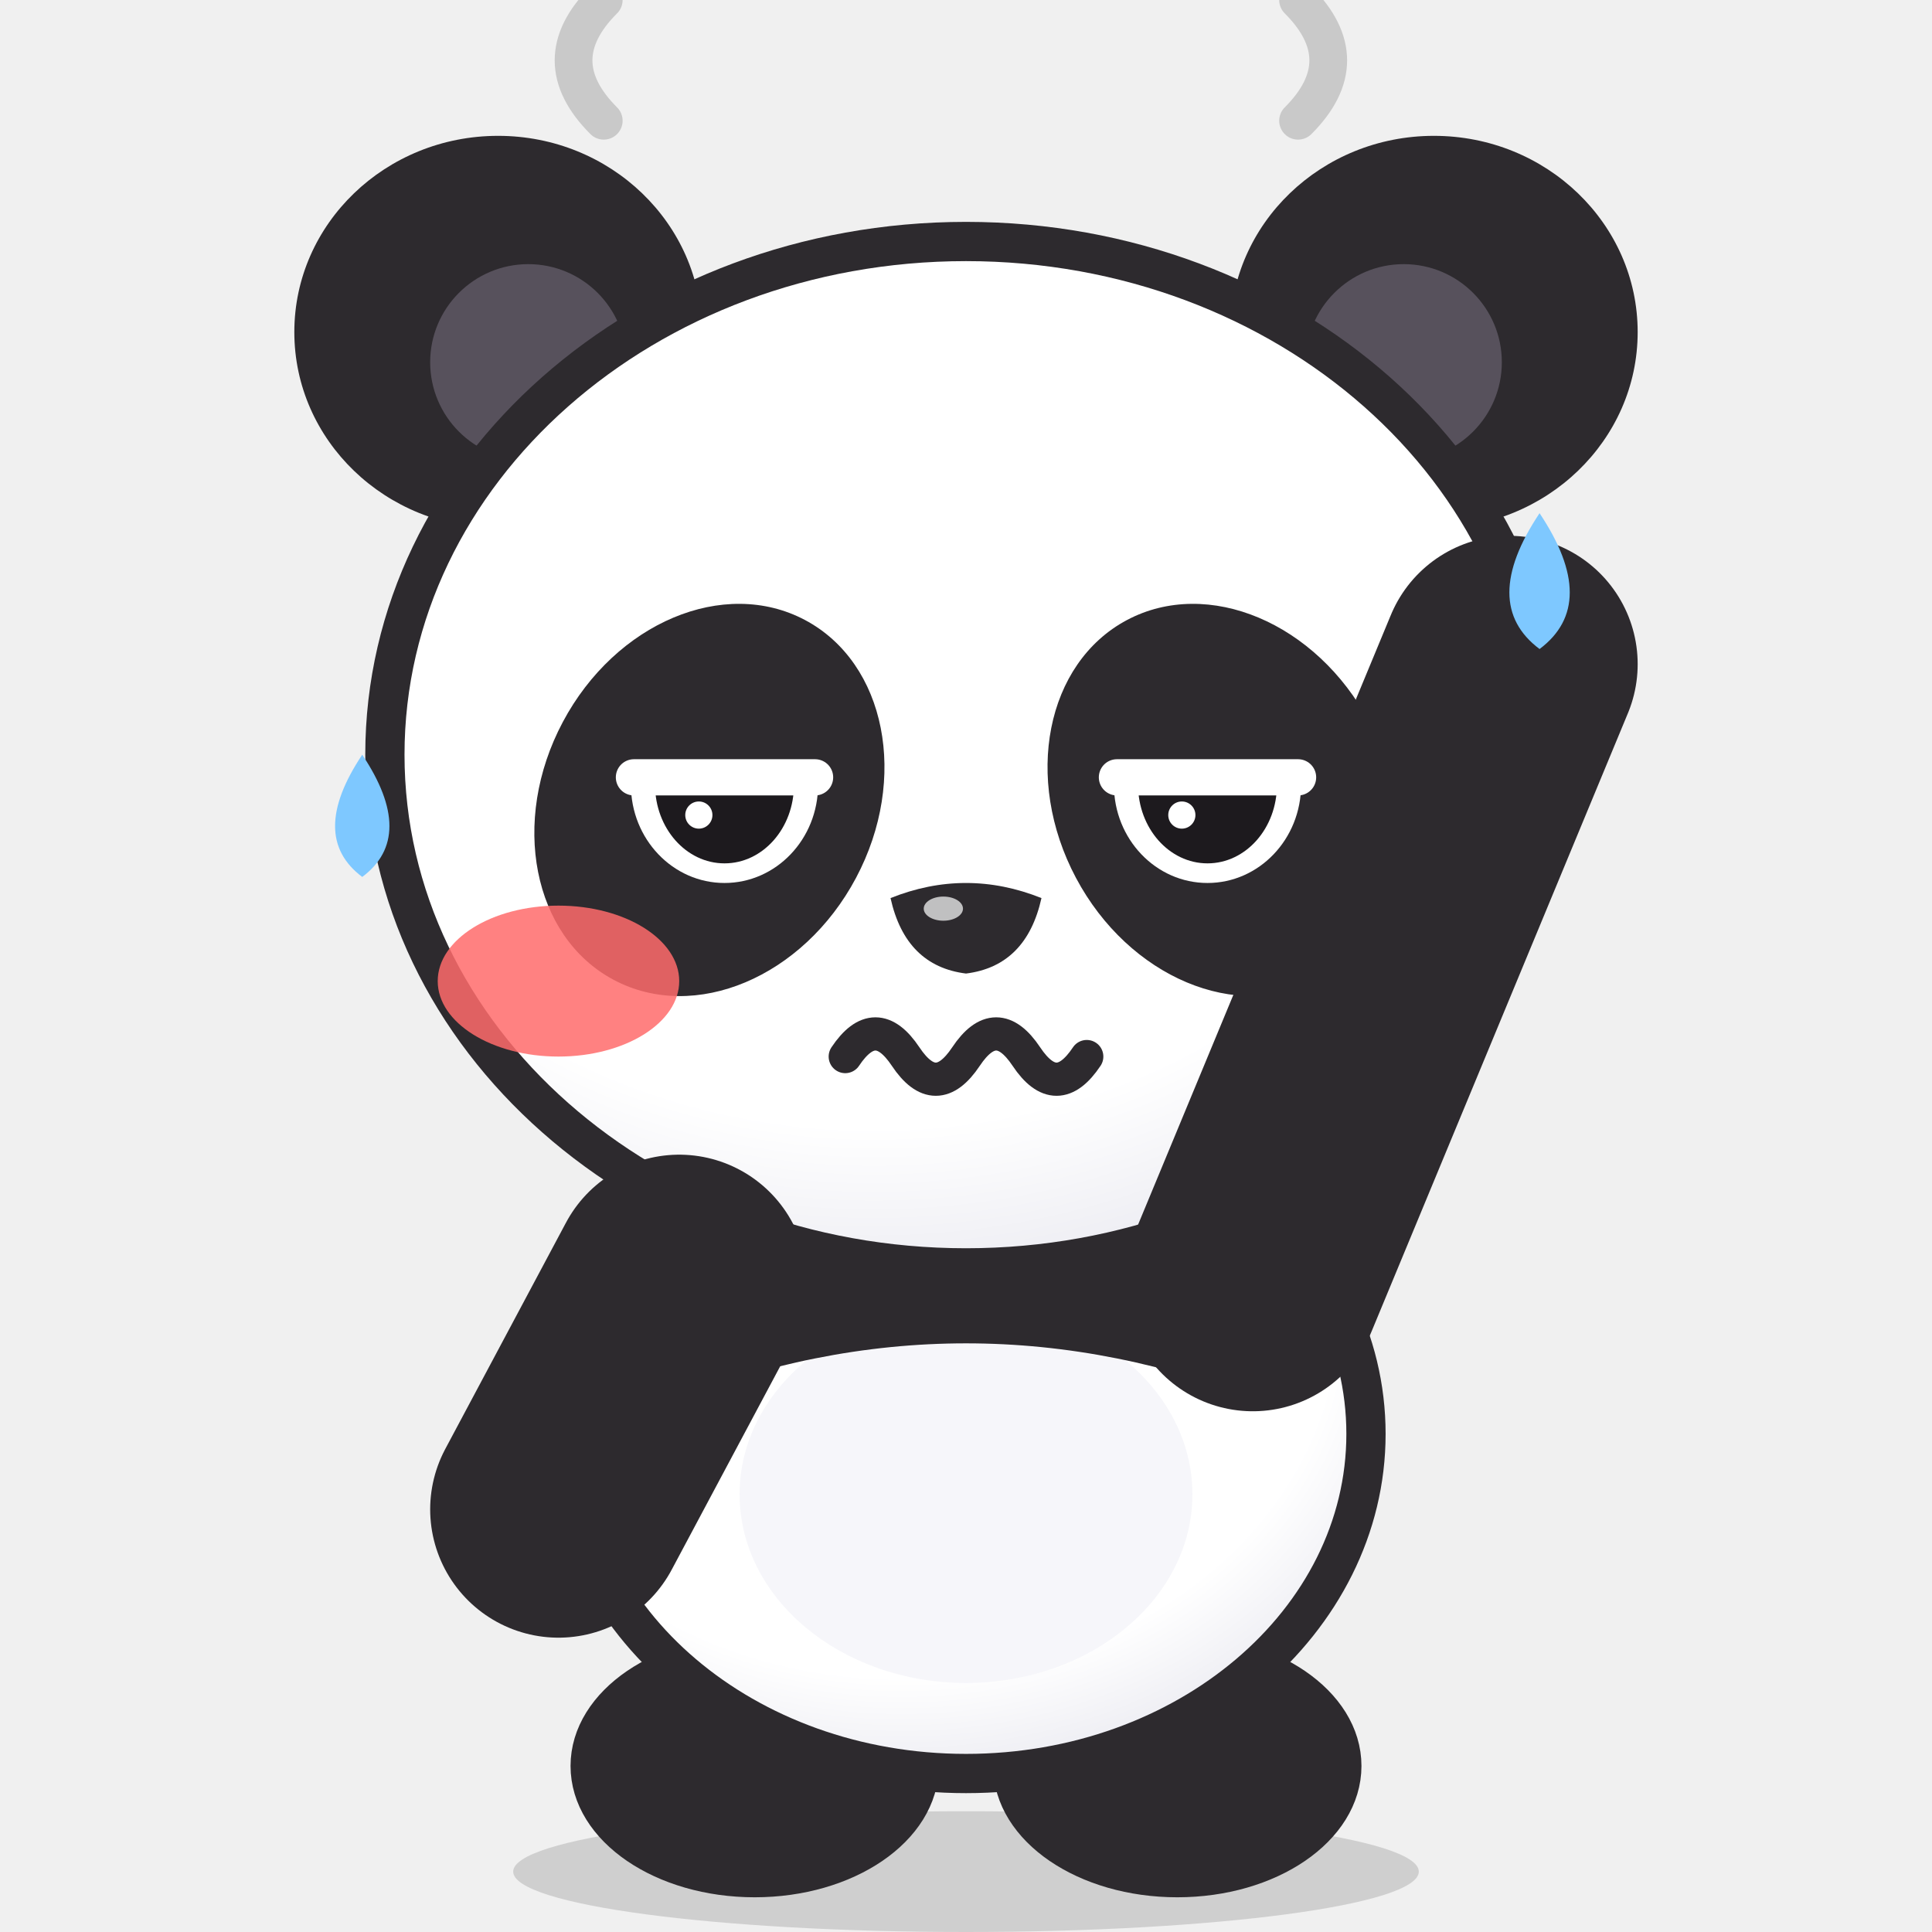
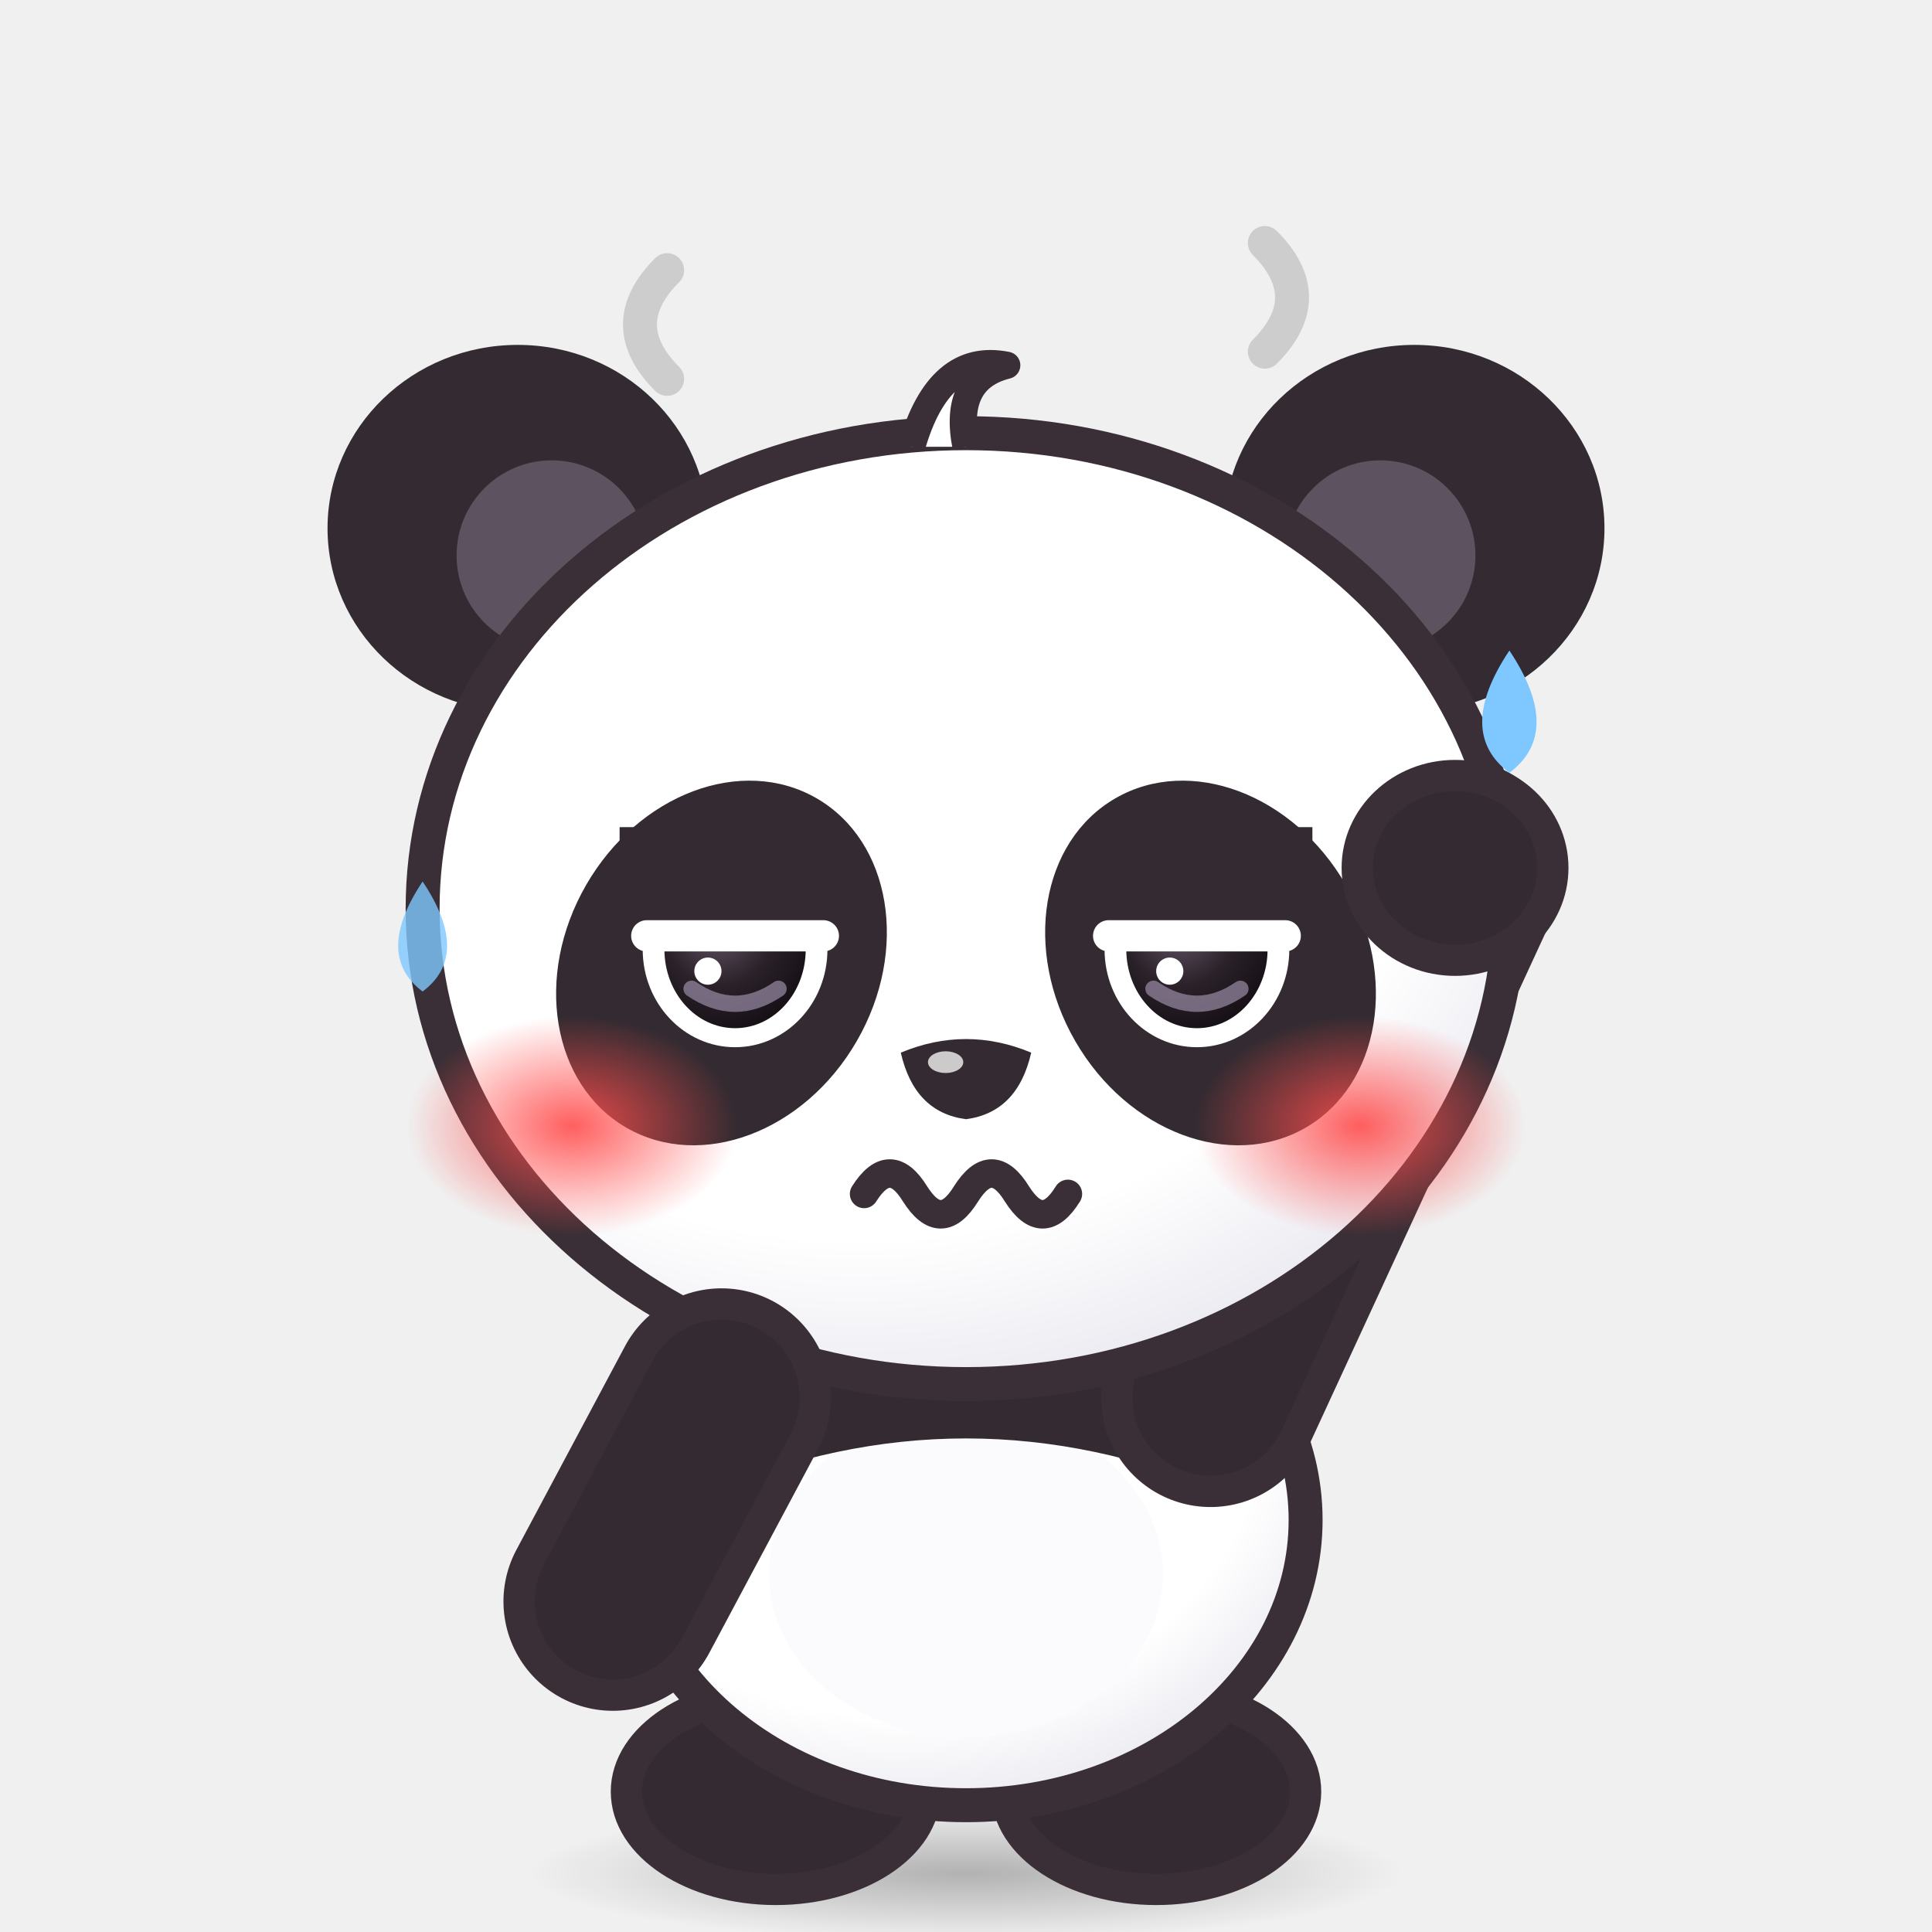
<svg xmlns="http://www.w3.org/2000/svg" viewBox="0 0 128 128" width="128" height="128">
  <defs>
-     <radialGradient id="furpandasweat0" cx="42%" cy="32%" r="75%">
+     <radialGradient id="fur" cx="40%" cy="30%" r="78%">
      <stop offset="0" stop-color="#ffffff" />
-       <stop offset="0.72" stop-color="#ffffff" />
-       <stop offset="1" stop-color="#e6e6ee" />
+       <stop offset="0.7" stop-color="#ffffff" />
+       <stop offset="1" stop-color="#e4e3ec" />
+     </radialGradient>
+     <radialGradient id="pupil" cx="38%" cy="32%" r="75%">
+       <stop offset="0" stop-color="#6a5c6e" />
+       <stop offset="0.55" stop-color="#2a2129" />
+       <stop offset="1" stop-color="#140f14" />
+     </radialGradient>
+     <radialGradient id="blush">
+       <stop offset="0" stop-color="#ff8fab" stop-opacity=".85" />
+       <stop offset="1" stop-color="#ff8fab" stop-opacity="0" />
+     </radialGradient>
+     <radialGradient id="hot">
+       <stop offset="0" stop-color="#ff4d4d" stop-opacity=".9" />
+       <stop offset="1" stop-color="#ff4d4d" stop-opacity="0" />
+     </radialGradient>
+     <radialGradient id="shadow">
+       <stop offset="0" stop-color="#000" stop-opacity=".26" />
+       <stop offset="1" stop-color="#000" stop-opacity="0" />
    </radialGradient>
  </defs>
-   <ellipse cx="64" cy="124" rx="30" ry="4" fill="#000" opacity=".14" />
-   <g transform="translate(0 0) scale(1) rotate(0 64 122)">
-     <ellipse cx="50" cy="117" rx="11" ry="7.5" fill="#2d2a2e" stroke="#2d2a2e" stroke-width="2.4" transform="rotate(0 50 117)" />
-     <ellipse cx="78" cy="117" rx="11" ry="7.5" fill="#2d2a2e" stroke="#2d2a2e" stroke-width="2.4" transform="rotate(0 78 117)" />
-     <ellipse cx="64" cy="95" rx="26.5" ry="22.5" fill="url(#furpandasweat0)" stroke="#2d2a2e" stroke-width="2.6" />
-     <ellipse cx="64" cy="99" rx="15" ry="12.5" fill="#f6f6fa" />
-     <path d="M38 83 q26 -12 52 0 q-2 8 -6 10 q-20 -8 -40 0 q-4 -2 -6 -10z" fill="#2d2a2e" />
-     <g transform="rotate(0 38 30)">
-       <ellipse cx="33" cy="22" rx="13.5" ry="13" fill="#2d2a2e" />
-       <ellipse cx="35" cy="24" rx="6.5" ry="6.5" fill="#57515c" />
+   <g transform="translate(64 125) scale(0.9) translate(-64 -125)">
+     <ellipse cx="64" cy="124" rx="32" ry="5" fill="url(#shadow)" />
+     <g transform="translate(0 0) scale(1) rotate(0 64 124)">
+       <g transform="translate(64 124) scale(1 1) translate(-64 -124)">
+         <ellipse cx="50" cy="118" rx="11" ry="7.2" fill="#332b31" stroke="#3a2f36" stroke-width="2.3" transform="rotate(0 50 118)" />
+         <ellipse cx="78" cy="118" rx="11" ry="7.2" fill="#332b31" stroke="#3a2f36" stroke-width="2.3" transform="rotate(0 78 118)" />
+         <ellipse cx="64" cy="98" rx="25" ry="21" fill="url(#fur)" stroke="#3a2f36" stroke-width="2.5" />
+         <ellipse cx="64" cy="102" rx="14.5" ry="12" fill="#fbfbfe" />
+         <path d="M39 86 q25 -12 50 0 q-2 8 -6 10 q-19 -8 -38 0 q-4 -2 -6 -10z" fill="#332b31" />
+         <line x1="82" y1="89" x2="100" y2="50" stroke-linecap="round" stroke="#3a2f36" stroke-width="16.1" />
+         <line x1="82" y1="89" x2="100" y2="50" stroke-linecap="round" stroke="#332b31" stroke-width="11.5" />
+         <g transform="translate(0 0) rotate(0 64 81)">
+           <g transform="rotate(0 38 33)">
+             <ellipse cx="31" cy="25" rx="14" ry="13.5" fill="#332b31" />
+             <ellipse cx="33.5" cy="27" rx="7" ry="7" fill="#5d5360" />
+           </g>
+           <g transform="rotate(0 90 33)">
+             <ellipse cx="97" cy="25" rx="14" ry="13.5" fill="#332b31" />
+             <ellipse cx="94.5" cy="27" rx="7" ry="7" fill="#5d5360" />
+           </g>
+           <ellipse cx="64" cy="53" rx="40" ry="35" fill="url(#fur)" stroke="#3a2f36" stroke-width="2.5" />
+           <path d="M60 19 q2 -7 7 -6 q-4 1 -3 6" fill="#ffffff" stroke="#3a2f36" stroke-width="2" stroke-linejoin="round" />
+           <ellipse cx="46" cy="57" rx="11.5" ry="14" fill="#332b31" transform="rotate(30 46 57)" />
+           <ellipse cx="82" cy="57" rx="11.5" ry="14" fill="#332b31" transform="rotate(-30 82 57)" />
+           <ellipse cx="47" cy="56" rx="6.8" ry="7.2" fill="#fff" />
+           <ellipse cx="47" cy="56" rx="5.2" ry="5.8" fill="url(#pupil)" />
+           <path d="M43.8 58.9 q3.2 2.2 6.4 0" fill="none" stroke="#9a8ca6" stroke-width="1.2" stroke-linecap="round" opacity=".7" />
+           <ellipse cx="49" cy="53.8" rx="2.3" ry="2.3" fill="#fff" />
+           <ellipse cx="45" cy="57.6" rx="1" ry="1" fill="#fff" />
+           <path d="M38.5 47 h17 v8 h-17 z" fill="#332b31" />
+           <path d="M40.5 55 h13" fill="none" stroke="#fff" stroke-width="2.3" stroke-linecap="round" stroke-linejoin="round" />
+           <ellipse cx="81" cy="56" rx="6.8" ry="7.2" fill="#fff" />
+           <ellipse cx="81" cy="56" rx="5.2" ry="5.8" fill="url(#pupil)" />
+           <path d="M77.8 58.9 q3.2 2.2 6.4 0" fill="none" stroke="#9a8ca6" stroke-width="1.2" stroke-linecap="round" opacity=".7" />
+           <ellipse cx="83" cy="53.8" rx="2.3" ry="2.3" fill="#fff" />
+           <ellipse cx="79" cy="57.6" rx="1" ry="1" fill="#fff" />
+           <path d="M72.5 47 h17 v8 h-17 z" fill="#332b31" />
+           <path d="M74.5 55 h13" fill="none" stroke="#fff" stroke-width="2.3" stroke-linecap="round" stroke-linejoin="round" />
+           <ellipse cx="35" cy="69" rx="12.2" ry="8.1" fill="url(#hot)" />
+           <ellipse cx="93" cy="69" rx="12.2" ry="8.1" fill="url(#hot)" />
+           <path d="M59.2 63.6 q4.8 -2 9.6 0 q-1 4.4 -4.8 4.9 q-3.8 -0.5 -4.8 -4.9z" fill="#332b31" />
+           <ellipse cx="62.5" cy="64.3" rx="1.3" ry="0.8" fill="#fff" opacity=".75" />
+           <path d="M56.5 74 q1.9 -3 3.75 0 q1.9 3 3.75 0 q1.9 -3 3.75 0 q1.9 3 3.75 0" fill="none" stroke="#3a2f36" stroke-width="2.1" stroke-linecap="round" stroke-linejoin="round" />
+         </g>
+         <line x1="46" y1="89" x2="38" y2="104" stroke-linecap="round" stroke="#3a2f36" stroke-width="16.1" />
+         <line x1="46" y1="89" x2="38" y2="104" stroke-linecap="round" stroke="#332b31" stroke-width="11.5" />
+         <ellipse cx="100" cy="50" rx="7.2" ry="6.8" fill="#332b31" stroke="#3a2f36" stroke-width="2.3" />
+         <path transform="translate(104 34) scale(1)" d="M0 0 q-4 6 0 9 q4 -3 0 -9z" fill="#7ec8ff" opacity="1" />
+         <path transform="translate(24 51) scale(0.9)" d="M0 0 q-4 6 0 9 q4 -3 0 -9z" fill="#7ec8ff" opacity="0.8" />
+         <path d="M42 14 q-4 -4 0 -8 M86 12 q4 -4 0 -8" fill="none" stroke="#c9c9c9" stroke-width="2.5" stroke-linecap="round" opacity=".9" />
+       </g>
    </g>
-     <g transform="rotate(0 90 30)">
-       <ellipse cx="95" cy="22" rx="13.5" ry="13" fill="#2d2a2e" />
-       <ellipse cx="93" cy="24" rx="6.5" ry="6.5" fill="#57515c" />
-     </g>
-     <ellipse cx="64" cy="50" rx="38.5" ry="34" fill="url(#furpandasweat0)" stroke="#2d2a2e" stroke-width="2.6" />
-     <ellipse cx="47" cy="53" rx="11" ry="13.5" fill="#2d2a2e" transform="rotate(28 47 53)" />
-     <ellipse cx="81" cy="53" rx="11" ry="13.5" fill="#2d2a2e" transform="rotate(-28 81 53)" />
-     <ellipse cx="48" cy="52" rx="6.2" ry="6.5" fill="#fff" />
-     <ellipse cx="48" cy="52" rx="4.6" ry="5.2" fill="#1d1a1e" />
-     <ellipse cx="49.9" cy="49.8" rx="1.9" ry="1.9" fill="#fff" />
-     <ellipse cx="46.3" cy="54" rx="0.9" ry="0.9" fill="#fff" />
-     <path d="M40.5 44 h15 v7.5 h-15 z" fill="#2d2a2e" />
-     <path d="M42 51.5 h12" fill="none" stroke="#fff" stroke-width="2.4" stroke-linecap="round" stroke-linejoin="round" />
-     <ellipse cx="80" cy="52" rx="6.2" ry="6.5" fill="#fff" />
-     <ellipse cx="80" cy="52" rx="4.6" ry="5.2" fill="#1d1a1e" />
-     <ellipse cx="81.9" cy="49.8" rx="1.9" ry="1.9" fill="#fff" />
-     <ellipse cx="78.3" cy="54" rx="0.9" ry="0.9" fill="#fff" />
-     <path d="M72.5 44 h15 v7.5 h-15 z" fill="#2d2a2e" />
-     <path d="M74 51.5 h12" fill="none" stroke="#fff" stroke-width="2.4" stroke-linecap="round" stroke-linejoin="round" />
-     <ellipse cx="37" cy="65" rx="8" ry="5" fill="#ff6b6b" opacity="0.85" />
-     <ellipse cx="91" cy="65" rx="8" ry="5" fill="#ff6b6b" opacity="0.85" />
-     <path d="M59 59.5 q5 -2 10 0 q-1 4.5 -5 5 q-4 -0.5 -5 -5z" fill="#2d2a2e" />
-     <ellipse cx="62.5" cy="60.2" rx="1.3" ry="0.8" fill="#fff" opacity=".7" />
-     <path d="M56 70 q2 -3 4 0 q2 3 4 0 q2 -3 4 0 q2 3 4 0" fill="none" stroke="#2d2a2e" stroke-width="2.2" stroke-linecap="round" stroke-linejoin="round" />
-     <line x1="45" y1="85" x2="37" y2="100" stroke-linecap="round" stroke="#2d2a2e" stroke-width="17" />
-     <line x1="45" y1="85" x2="37" y2="100" stroke-linecap="round" stroke="#2d2a2e" stroke-width="12" />
-     <line x1="83" y1="85" x2="100" y2="44" stroke-linecap="round" stroke="#2d2a2e" stroke-width="17" />
-     <line x1="83" y1="85" x2="100" y2="44" stroke-linecap="round" stroke="#2d2a2e" stroke-width="12" />
-     <path transform="translate(102 34) scale(1)" d="M0 0 q-4 6 0 9 q4 -3 0 -9z" fill="#7ec8ff" />
-     <path transform="translate(24 50) scale(0.9)" d="M0 0 q-4 6 0 9 q4 -3 0 -9z" fill="#7ec8ff" />
-     <path d="M40 8 q-4 -4 0 -8 M86 8 q4 -4 0 -8" fill="none" stroke="#c9c9c9" stroke-width="2.5" stroke-linecap="round" />
  </g>
</svg>
